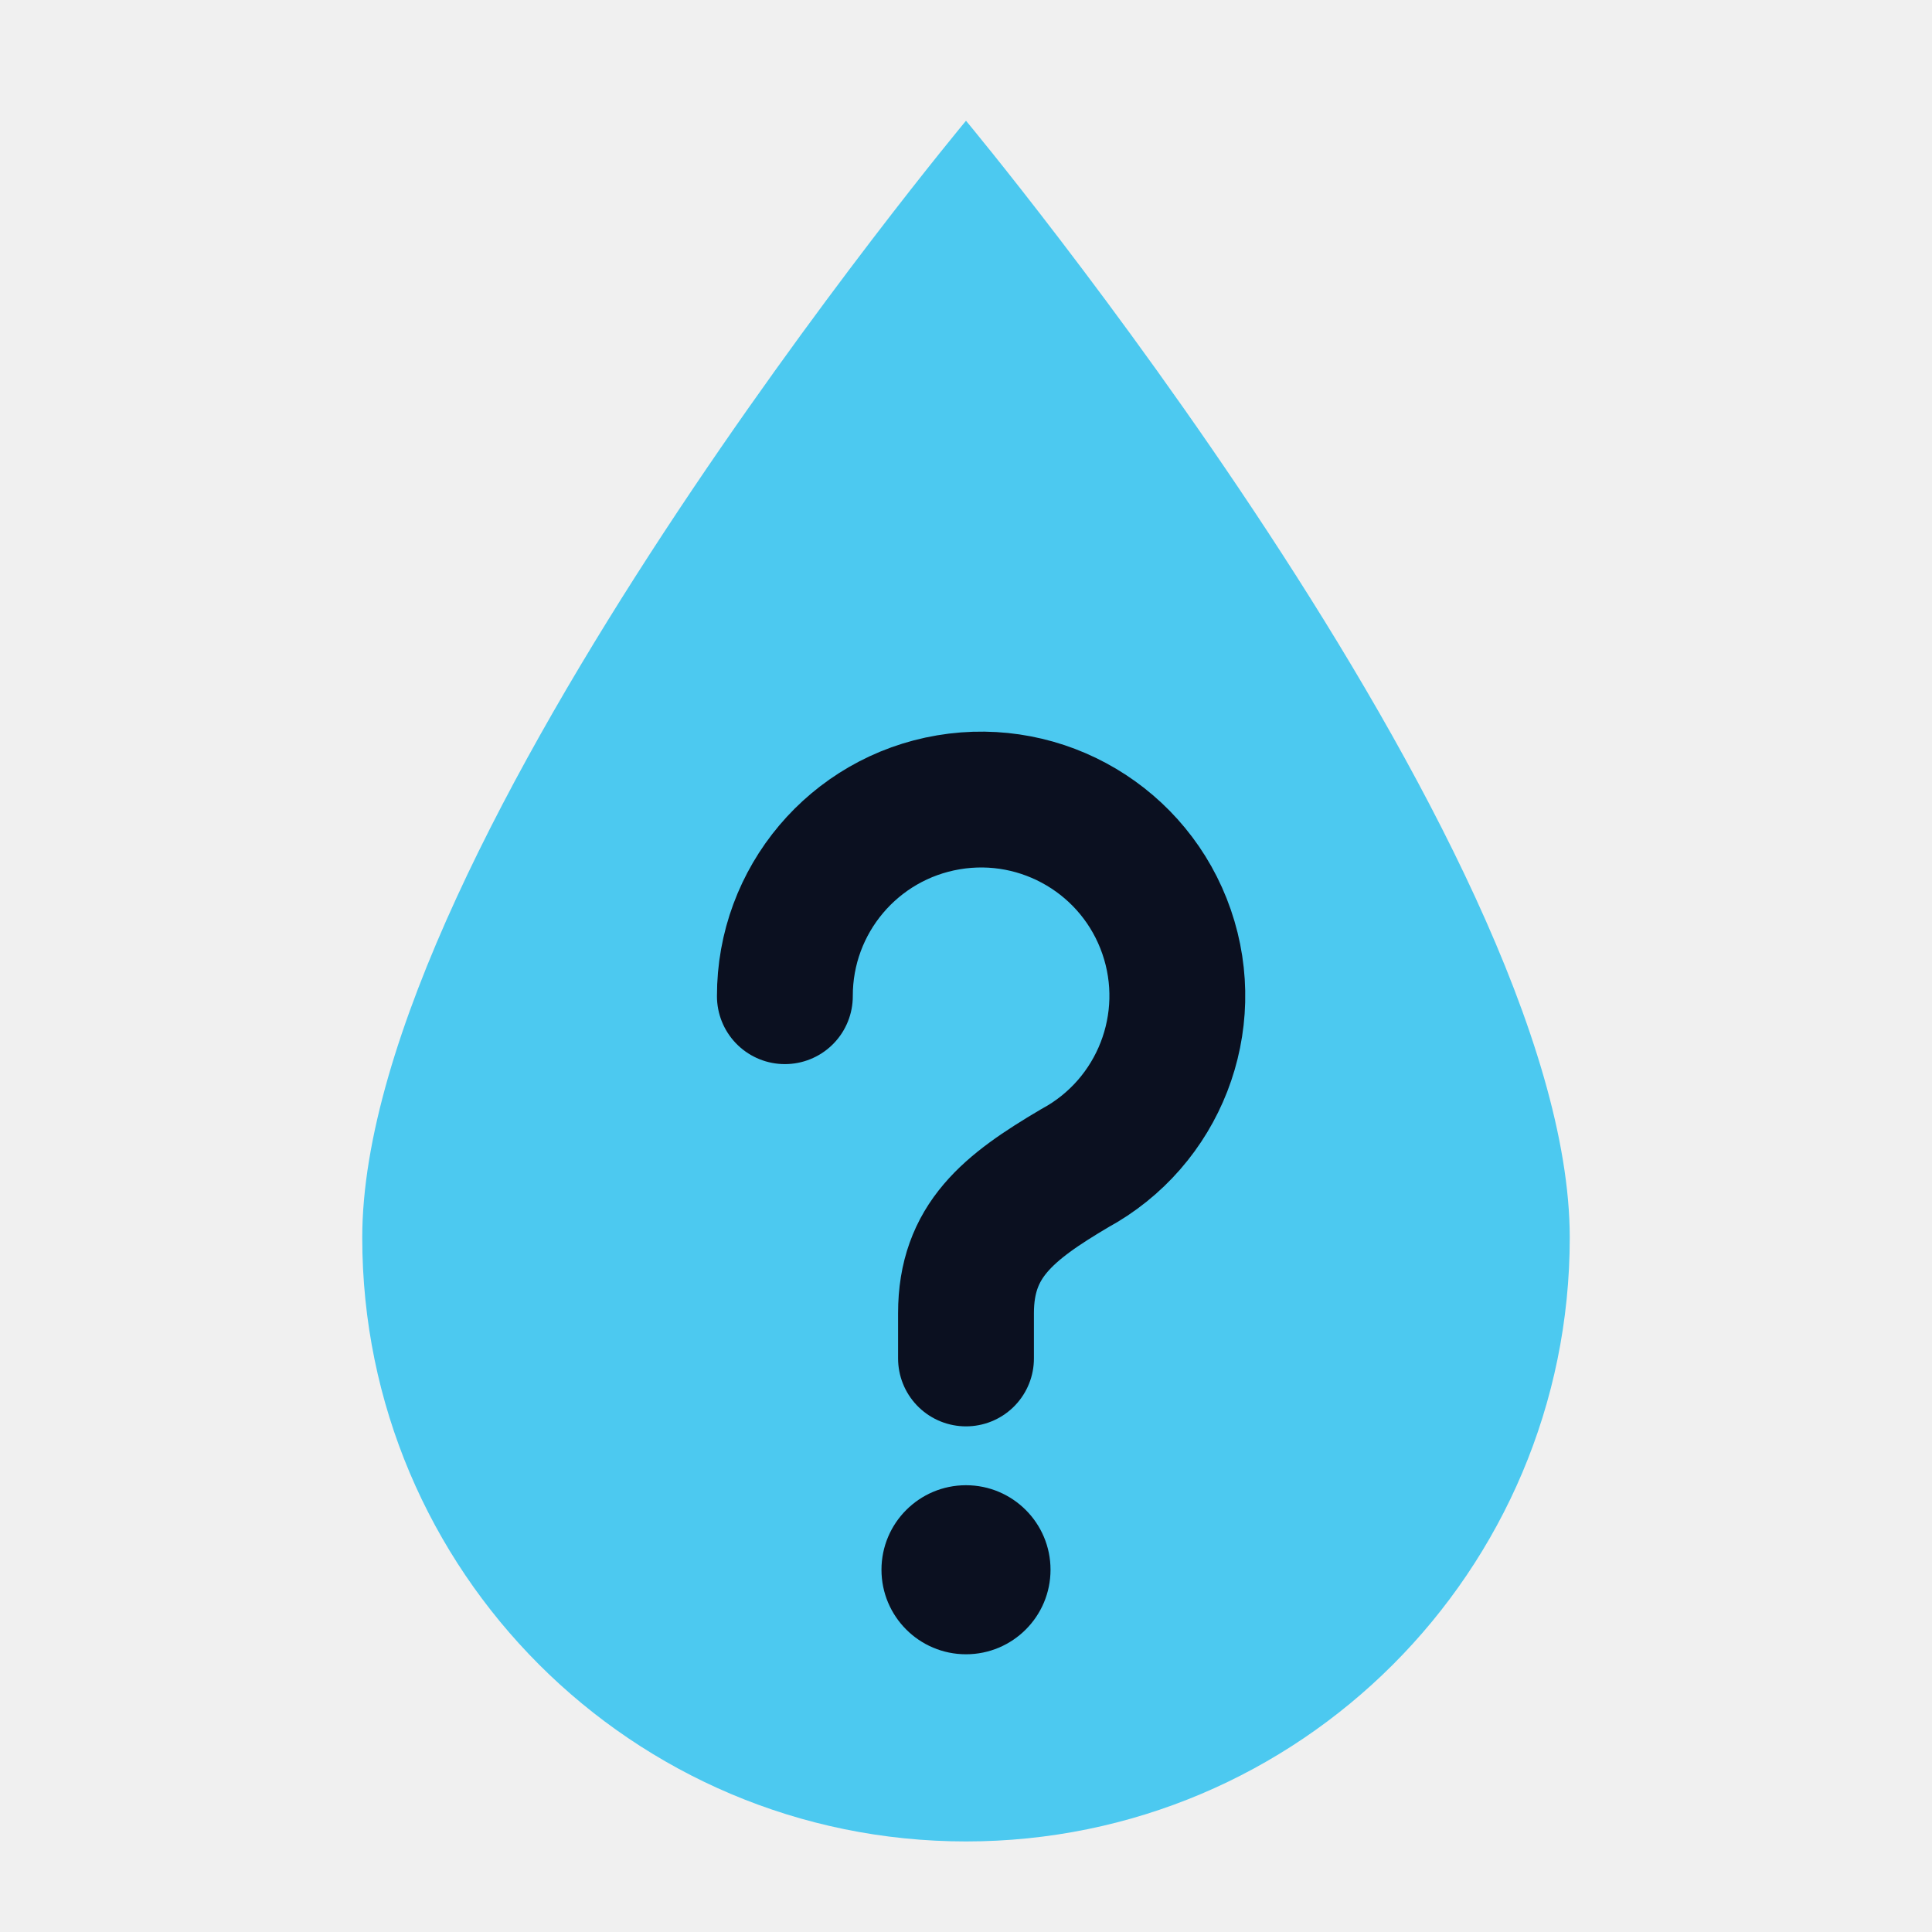
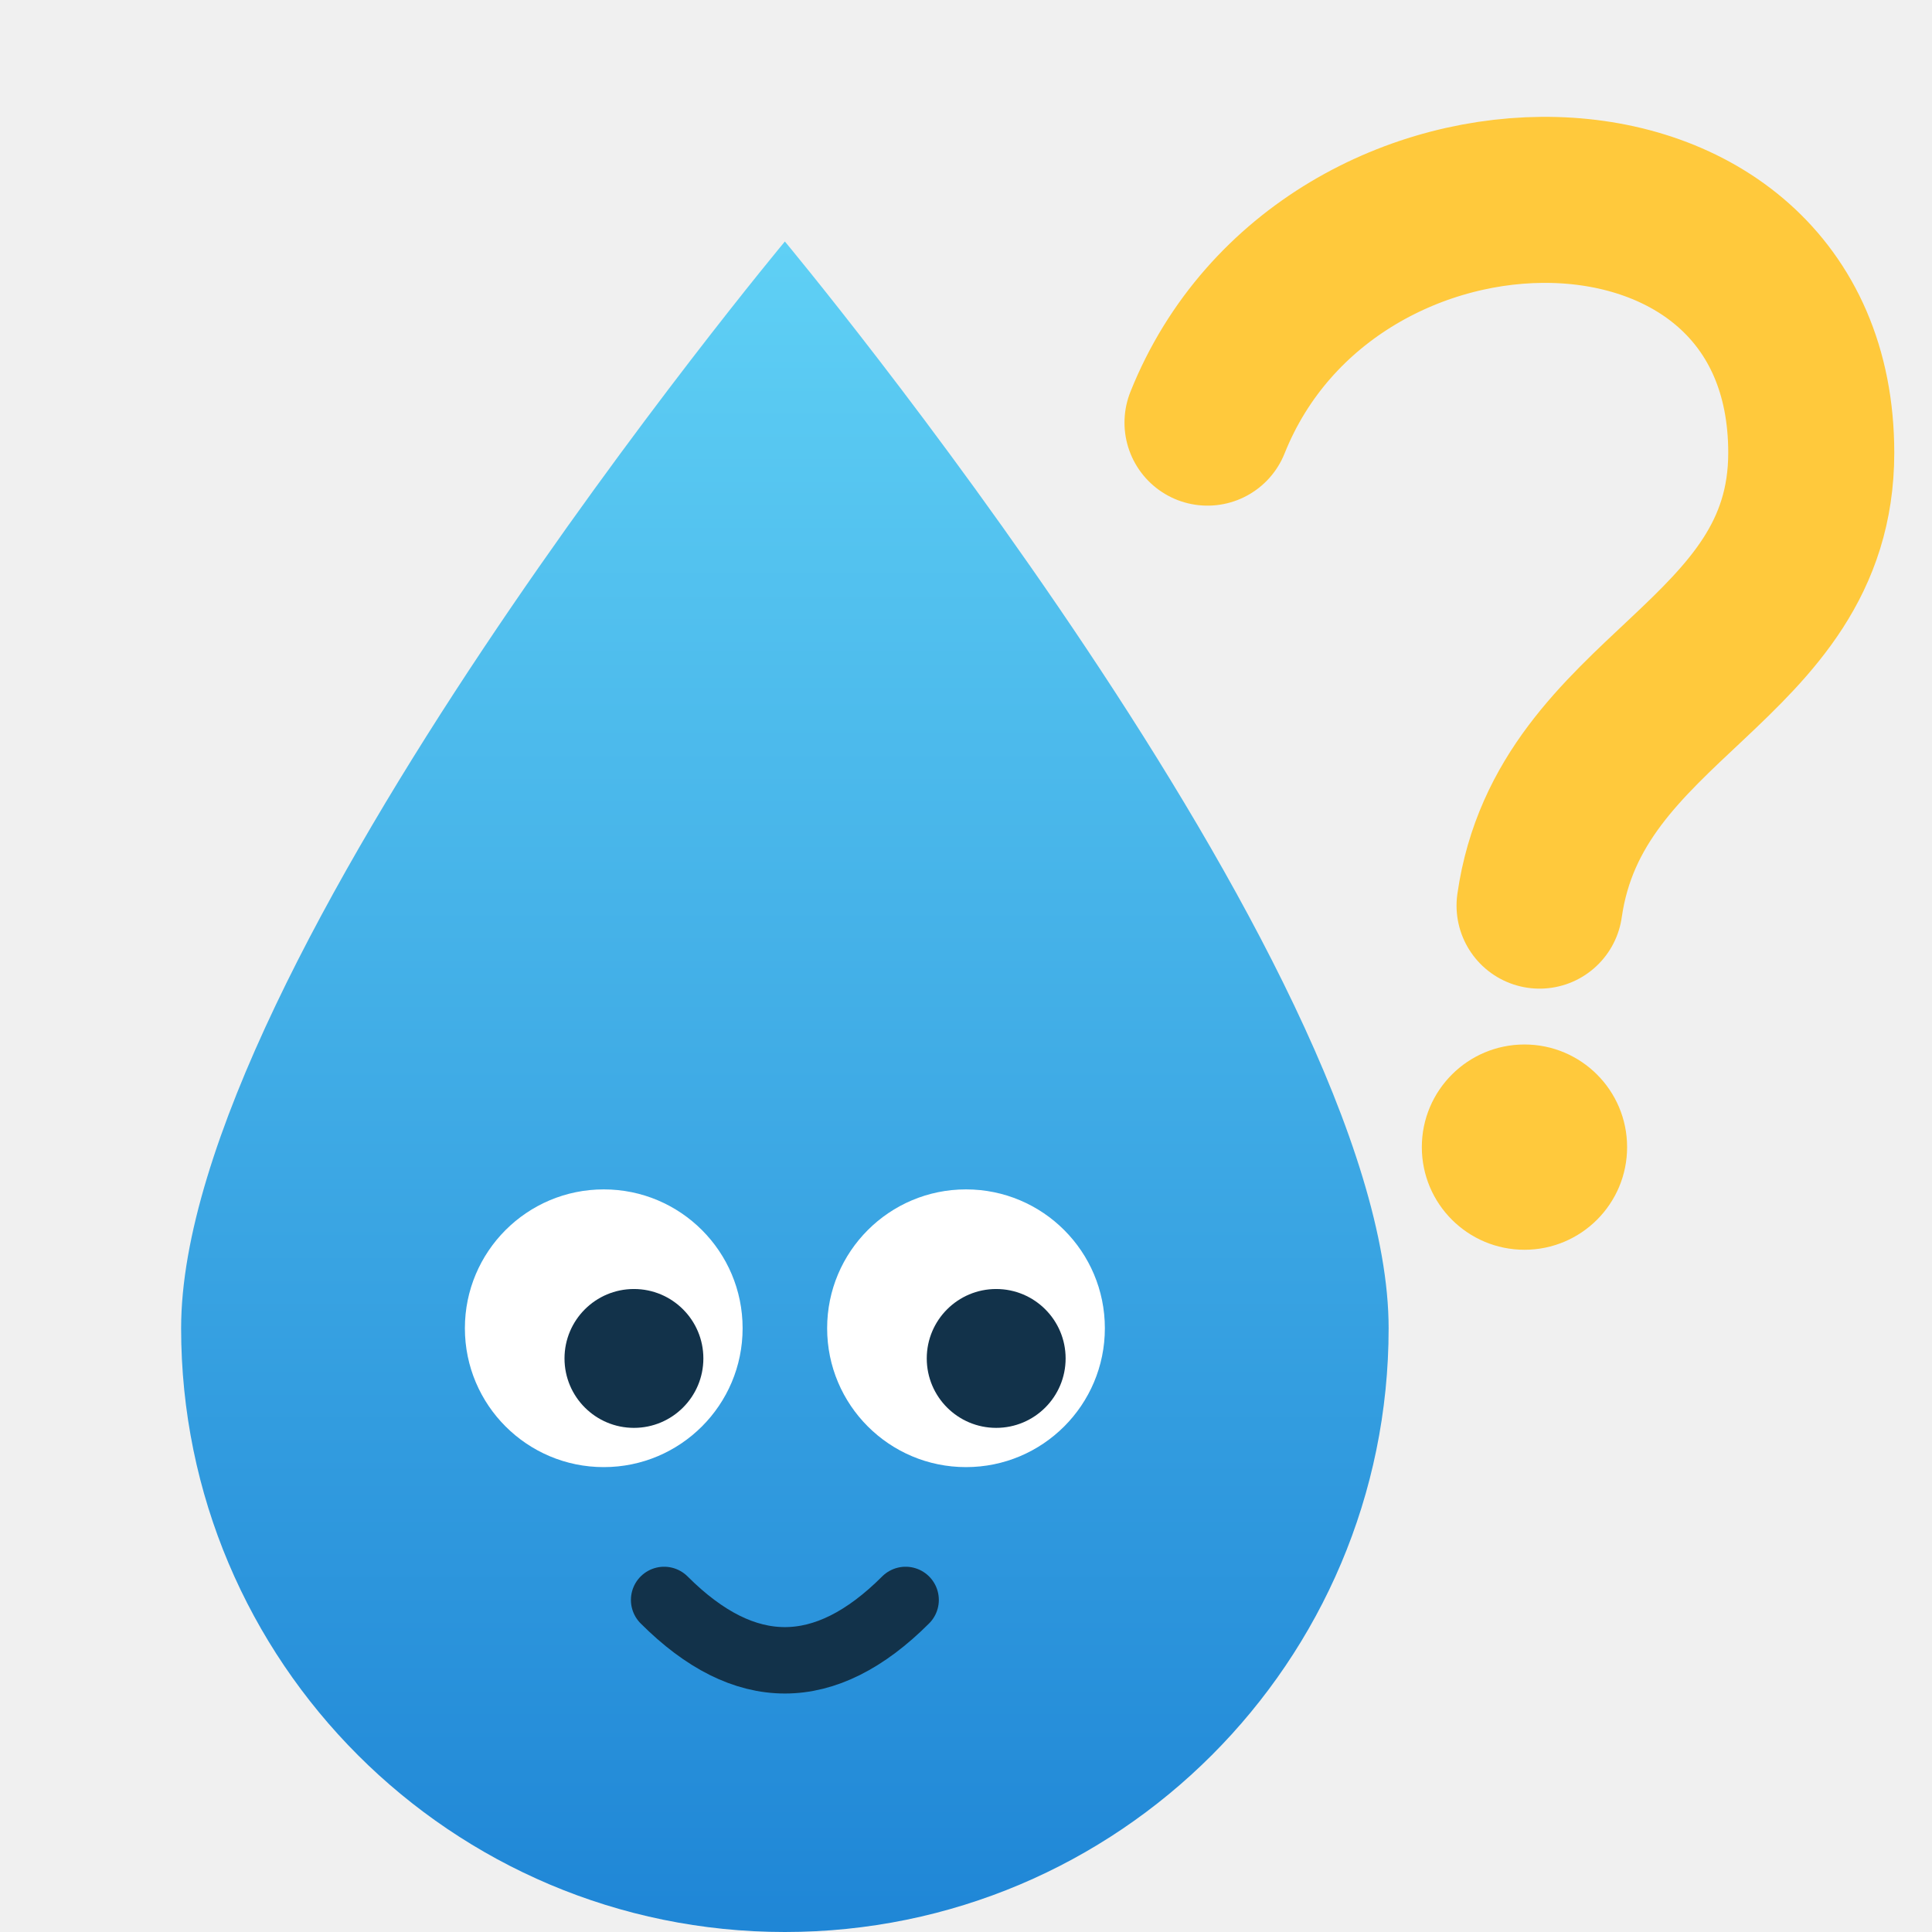
<svg xmlns="http://www.w3.org/2000/svg" viewBox="0 0 64 64">
-   <path d="M32 4C32 4 12 28 12 41a20 20 0 0 0 40 0C52 28 32 4 32 4z" fill="#4cc9f0" />
-   <path d="M26 33a6.5 6.5 0 1 1 9.6 5.7c-2.2 1.3-3.6 2.4-3.6 4.8v1.5" fill="none" stroke="#0b1020" stroke-width="4.5" stroke-linecap="round" />
-   <circle cx="32" cy="52" r="2.8" fill="#0b1020" />
+   <defs>
+     <linearGradient id="d" x1="0" y1="0" x2="0" y2="1">
+       <stop offset="0" stop-color="#5fd0f5" />
+       <stop offset="1" stop-color="#1f86d6" />
+     </linearGradient>
+   </defs>
+   <path d="M40 14 C44 4 60 4 60 15 C60 22 52 23 51 30" fill="none" stroke="#ffc93c" stroke-width="5.5" stroke-linecap="round" />
+   <circle cx="50.5" cy="38" r="3.4" fill="#ffc93c" />
+   <path d="M26 8 C26 8 6 32 6 44 a20 20 0 0 0 40 0 C46 32 26 8 26 8 Z" fill="url(#d)" />
+   <circle cx="20" cy="44" r="4.6" fill="#fff" />
+   <circle cx="32" cy="44" r="4.6" fill="#fff" />
+   <circle cx="21" cy="45" r="2.3" fill="#12324a" />
+   <circle cx="33" cy="45" r="2.3" fill="#12324a" />
+   <path d="M22 53 Q26 57 30 53" stroke="#12324a" stroke-width="2.2" fill="none" stroke-linecap="round" />
</svg>
